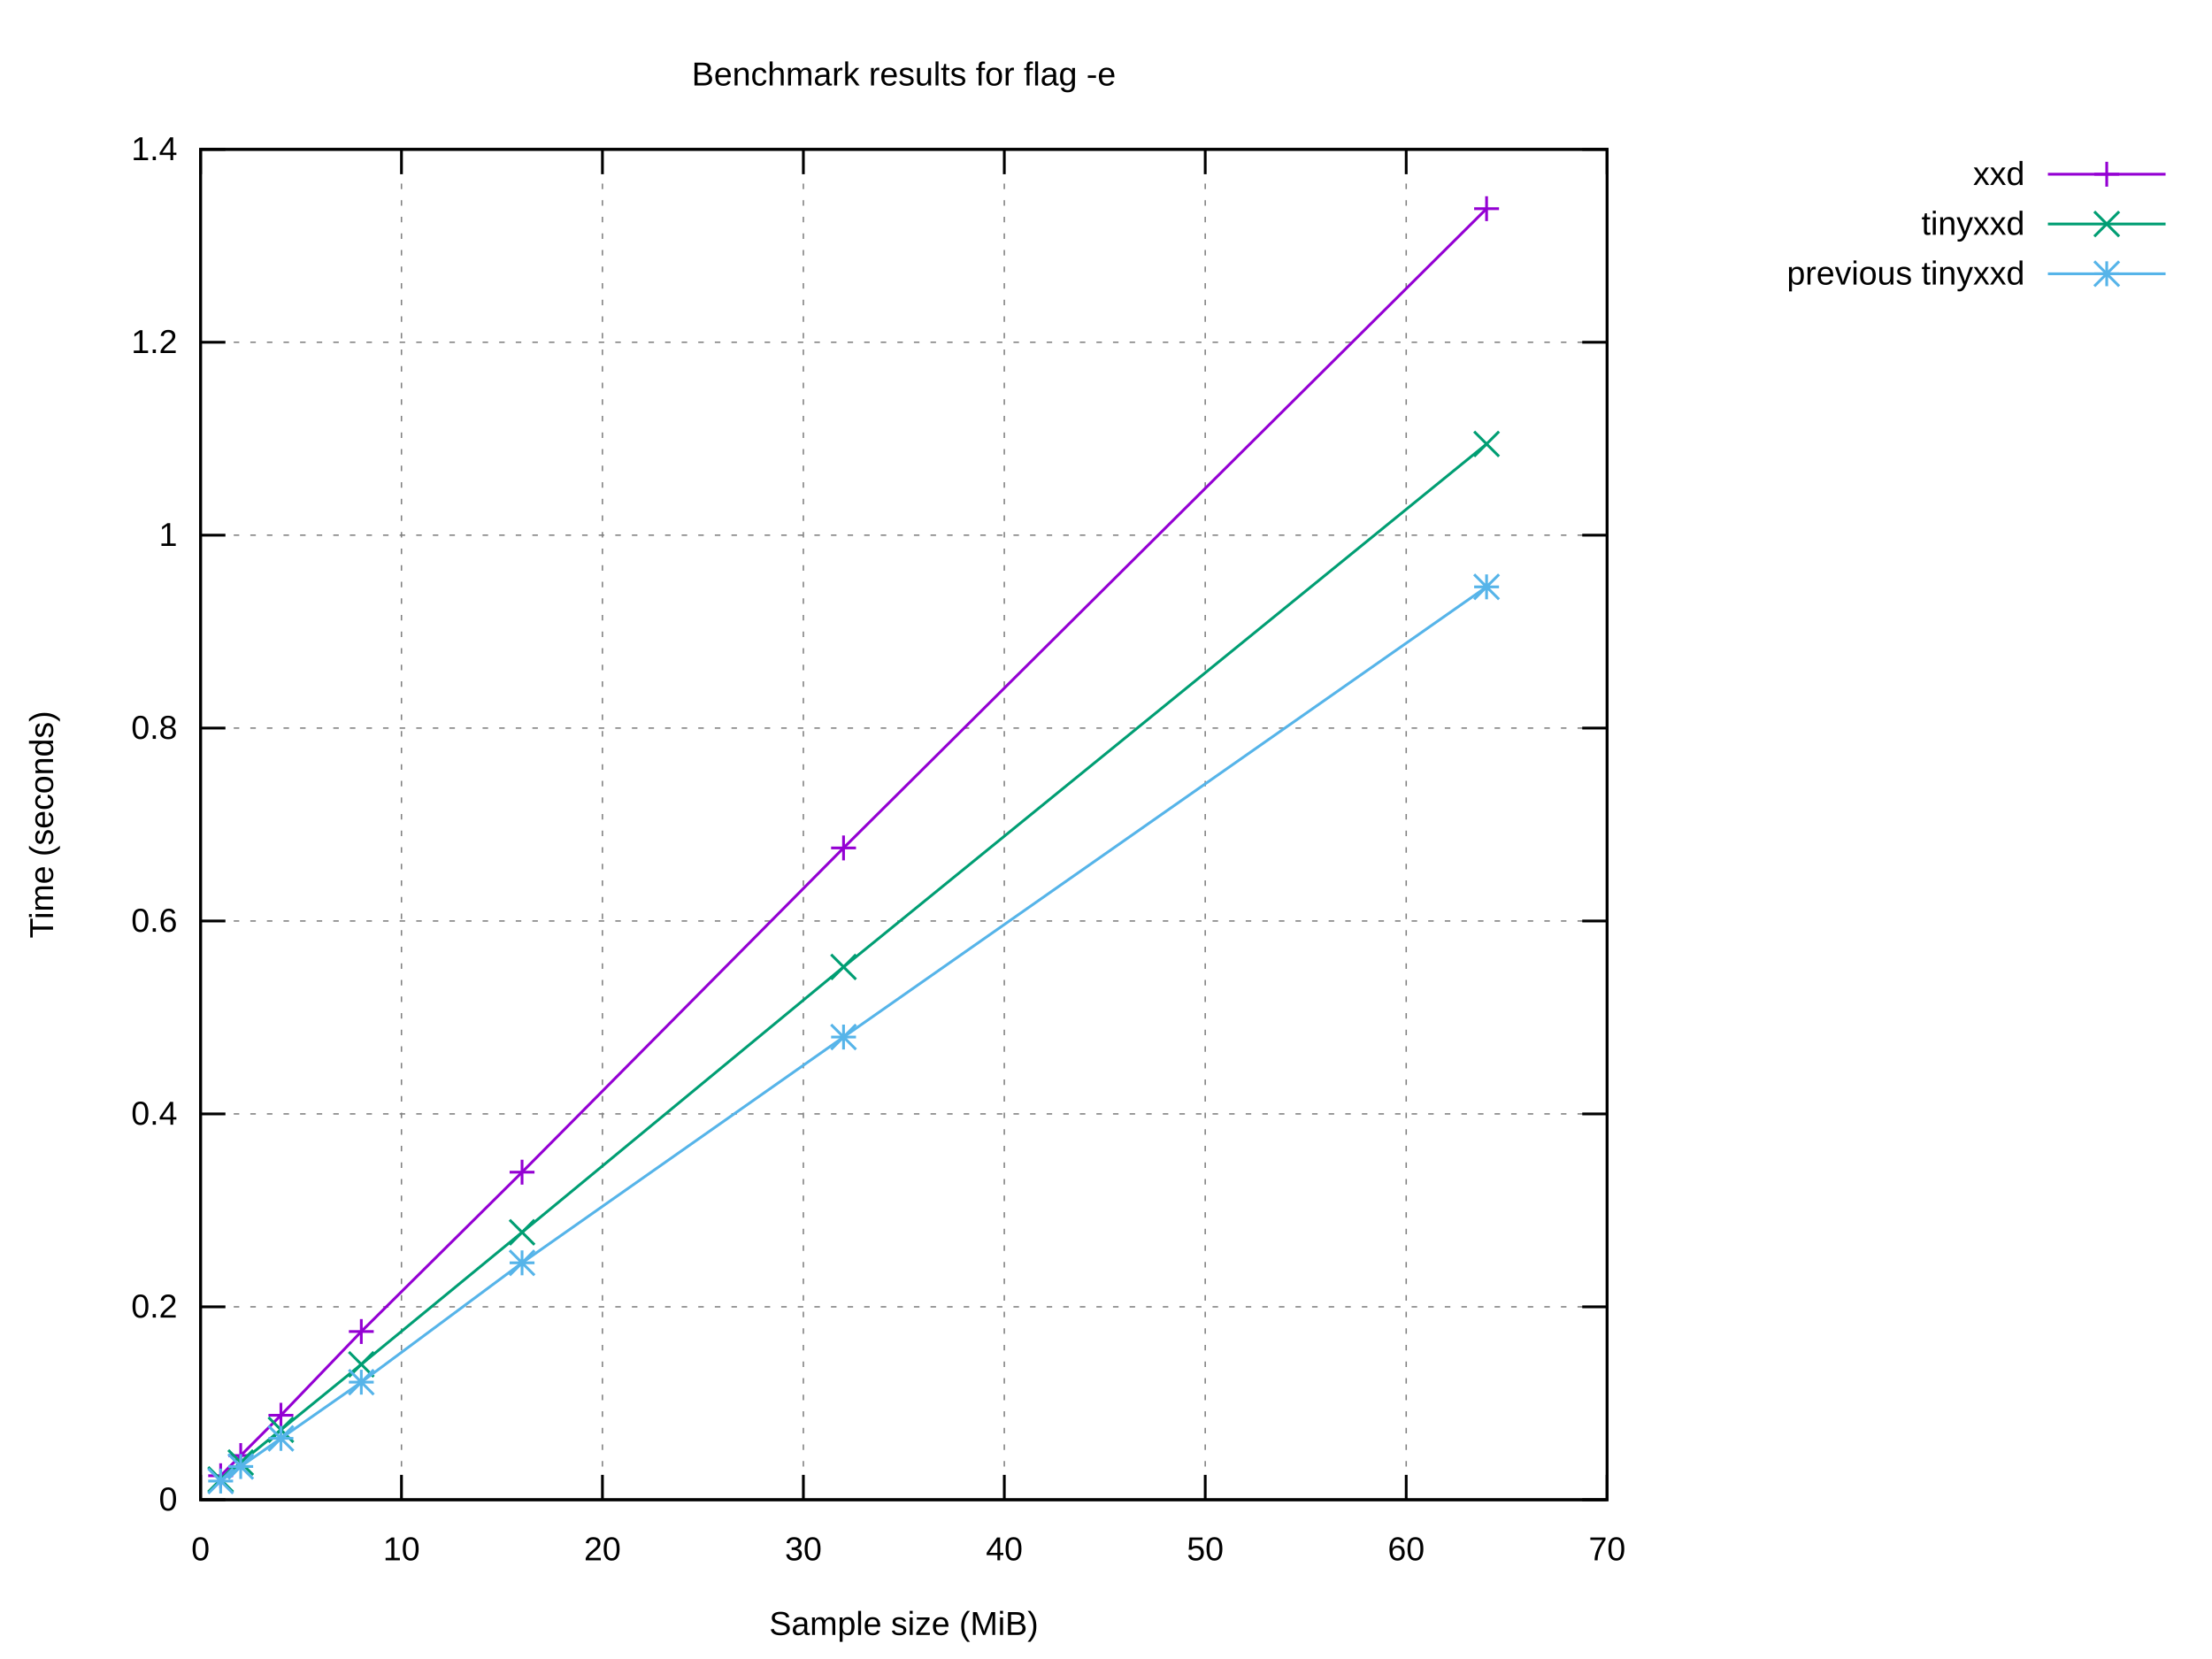
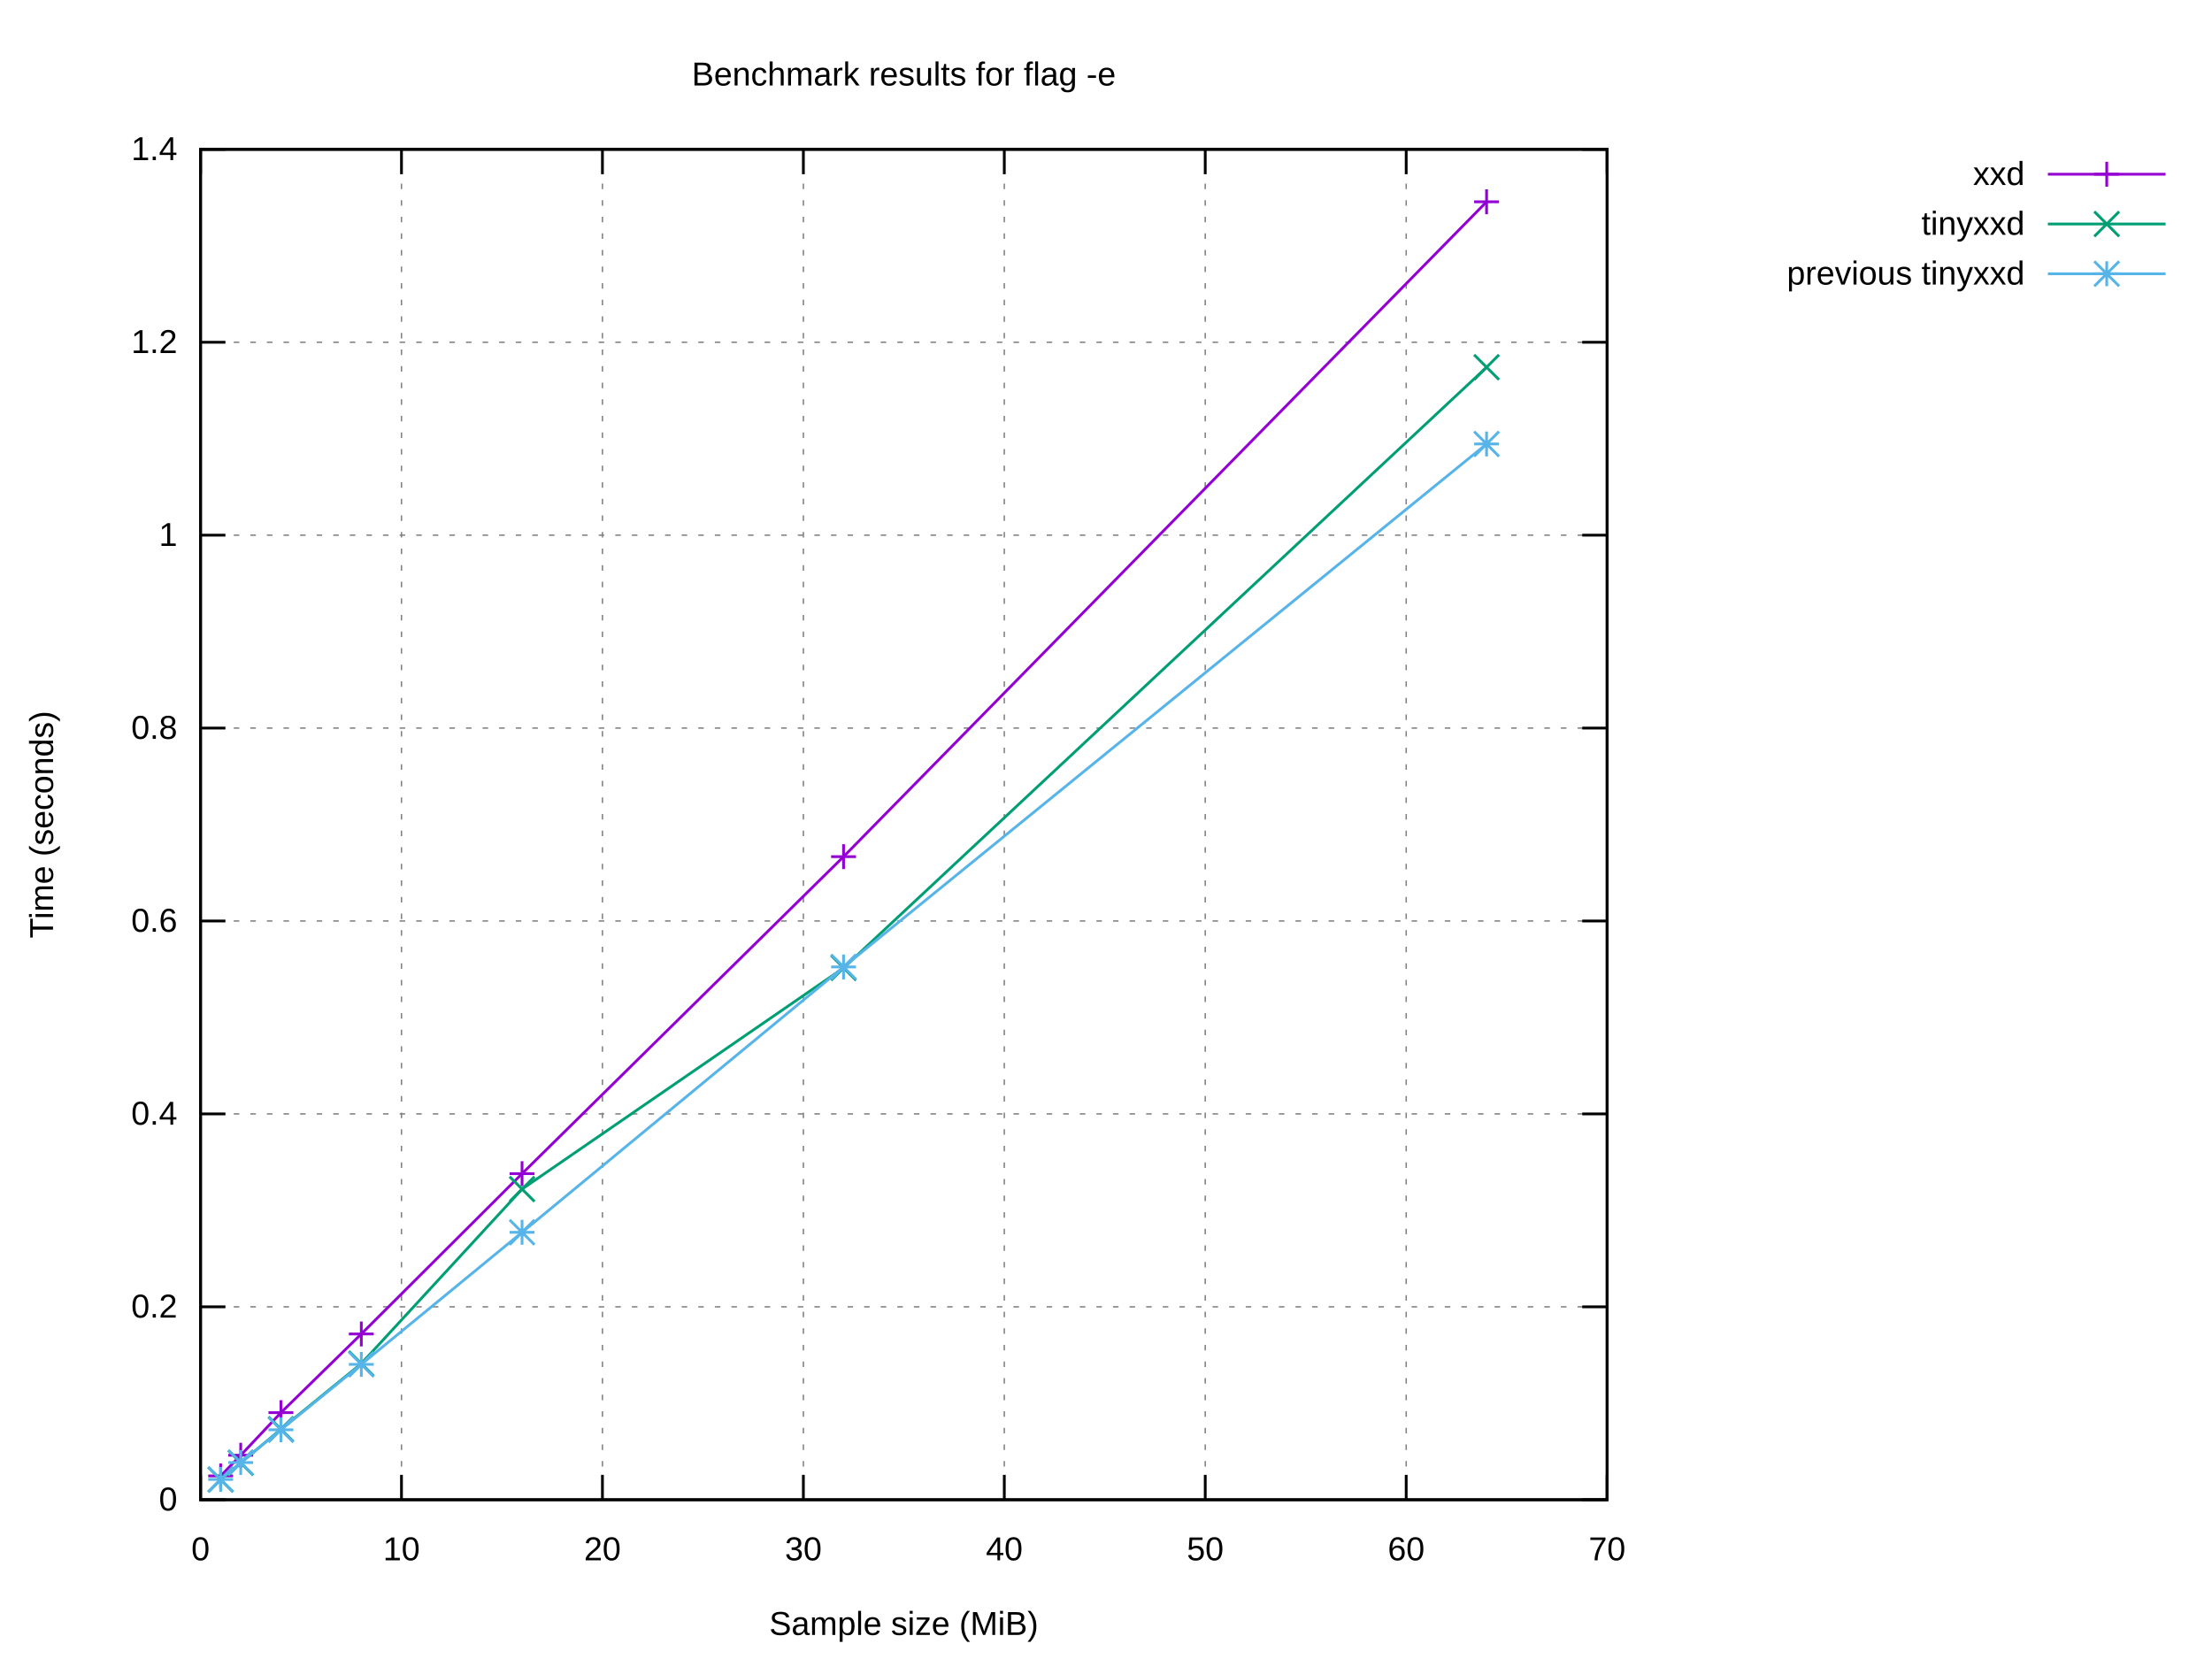
<svg xmlns="http://www.w3.org/2000/svg" xmlns:xlink="http://www.w3.org/1999/xlink" width="800" height="600" viewBox="0 0 800 600">
  <g id="gnuplot_canvas">
    <rect x="0" y="0" width="800" height="600" fill="#ffffff" />
    <defs>
      <circle id="gpDot" r="0.5" stroke-width="0.5" stroke="currentColor" />
      <path id="gpPt0" stroke-width="0.222" stroke="currentColor" d="M-1,0 h2 M0,-1 v2" />
      <path id="gpPt1" stroke-width="0.222" stroke="currentColor" d="M-1,-1 L1,1 M1,-1 L-1,1" />
      <path id="gpPt2" stroke-width="0.222" stroke="currentColor" d="M-1,0 L1,0 M0,-1 L0,1 M-1,-1 L1,1 M-1,1 L1,-1" />
      <rect id="gpPt3" stroke-width="0.222" stroke="currentColor" x="-1" y="-1" width="2" height="2" />
      <rect id="gpPt4" stroke-width="0.222" stroke="currentColor" fill="currentColor" x="-1" y="-1" width="2" height="2" />
      <circle id="gpPt5" stroke-width="0.222" stroke="currentColor" cx="0" cy="0" r="1" />
      <use xlink:href="#gpPt5" id="gpPt6" fill="currentColor" stroke="none" />
      <path id="gpPt7" stroke-width="0.222" stroke="currentColor" d="M0,-1.33 L-1.33,0.67 L1.33,0.67 z" />
      <use xlink:href="#gpPt7" id="gpPt8" fill="currentColor" stroke="none" />
      <use xlink:href="#gpPt7" id="gpPt9" stroke="currentColor" transform="rotate(180)" />
      <use xlink:href="#gpPt9" id="gpPt10" fill="currentColor" stroke="none" />
      <use xlink:href="#gpPt3" id="gpPt11" stroke="currentColor" transform="rotate(45)" />
      <use xlink:href="#gpPt11" id="gpPt12" fill="currentColor" stroke="none" />
      <path id="gpPt13" stroke-width="0.222" stroke="currentColor" d="M0,1.330 L1.265,0.411 L0.782,-1.067 L-0.782,-1.076 L-1.265,0.411 z" />
      <use xlink:href="#gpPt13" id="gpPt14" fill="currentColor" stroke="none" />
      <filter id="textbox" filterUnits="objectBoundingBox" x="0" y="0" height="1" width="1">
        <feFlood flood-color="#FFFFFF" flood-opacity="1" result="bgnd" />
        <feComposite in="SourceGraphic" in2="bgnd" operator="atop" />
      </filter>
      <filter id="greybox" filterUnits="objectBoundingBox" x="0" y="0" height="1" width="1">
        <feFlood flood-color="lightgrey" flood-opacity="1" result="grey" />
        <feComposite in="SourceGraphic" in2="grey" operator="atop" />
      </filter>
    </defs>
    <g fill="none" color="#FFFFFF" stroke="currentColor" stroke-width="1.00" stroke-linecap="butt" stroke-linejoin="miter">
</g>
    <g fill="none" color="black" stroke="currentColor" stroke-width="1.00" stroke-linecap="butt" stroke-linejoin="miter">
</g>
    <g fill="none" color="black" stroke="black" stroke-width="0.50" stroke-linecap="butt" stroke-linejoin="miter">
</g>
    <g fill="none" color="gray" stroke="currentColor" stroke-width="0.50" stroke-linecap="butt" stroke-linejoin="miter">
      <path stroke="gray" stroke-dasharray="2,4" class="gridline" d="M72.53,542.40 L581.24,542.40  " />
    </g>
    <g fill="none" color="gray" stroke="gray" stroke-width="1.00" stroke-linecap="butt" stroke-linejoin="miter">
</g>
    <g fill="none" color="black" stroke="currentColor" stroke-width="1.00" stroke-linecap="butt" stroke-linejoin="miter">
      <path stroke="black" d="M72.53,542.40 L81.53,542.40 M581.24,542.40 L572.24,542.40  " />
      <g transform="translate(64.14,546.30)" stroke="none" fill="black" font-family="Arial" font-size="12.00" text-anchor="end">
        <text>
          <tspan font-family="Arial"> 0</tspan>
        </text>
      </g>
    </g>
    <g fill="none" color="black" stroke="currentColor" stroke-width="1.00" stroke-linecap="butt" stroke-linejoin="miter">
</g>
    <g fill="none" color="black" stroke="black" stroke-width="0.50" stroke-linecap="butt" stroke-linejoin="miter">
</g>
    <g fill="none" color="gray" stroke="currentColor" stroke-width="0.50" stroke-linecap="butt" stroke-linejoin="miter">
      <path stroke="gray" stroke-dasharray="2,4" class="gridline" d="M72.53,472.63 L581.24,472.63  " />
    </g>
    <g fill="none" color="gray" stroke="gray" stroke-width="1.00" stroke-linecap="butt" stroke-linejoin="miter">
</g>
    <g fill="none" color="black" stroke="currentColor" stroke-width="1.00" stroke-linecap="butt" stroke-linejoin="miter">
      <path stroke="black" d="M72.53,472.63 L81.53,472.63 M581.24,472.63 L572.24,472.63  " />
      <g transform="translate(64.14,476.53)" stroke="none" fill="black" font-family="Arial" font-size="12.00" text-anchor="end">
        <text>
          <tspan font-family="Arial"> 0.2</tspan>
        </text>
      </g>
    </g>
    <g fill="none" color="black" stroke="currentColor" stroke-width="1.00" stroke-linecap="butt" stroke-linejoin="miter">
</g>
    <g fill="none" color="black" stroke="black" stroke-width="0.50" stroke-linecap="butt" stroke-linejoin="miter">
</g>
    <g fill="none" color="gray" stroke="currentColor" stroke-width="0.50" stroke-linecap="butt" stroke-linejoin="miter">
      <path stroke="gray" stroke-dasharray="2,4" class="gridline" d="M72.53,402.86 L581.24,402.86  " />
    </g>
    <g fill="none" color="gray" stroke="gray" stroke-width="1.00" stroke-linecap="butt" stroke-linejoin="miter">
</g>
    <g fill="none" color="black" stroke="currentColor" stroke-width="1.00" stroke-linecap="butt" stroke-linejoin="miter">
      <path stroke="black" d="M72.53,402.86 L81.53,402.86 M581.24,402.86 L572.24,402.86  " />
      <g transform="translate(64.14,406.76)" stroke="none" fill="black" font-family="Arial" font-size="12.00" text-anchor="end">
        <text>
          <tspan font-family="Arial"> 0.4</tspan>
        </text>
      </g>
    </g>
    <g fill="none" color="black" stroke="currentColor" stroke-width="1.00" stroke-linecap="butt" stroke-linejoin="miter">
</g>
    <g fill="none" color="black" stroke="black" stroke-width="0.50" stroke-linecap="butt" stroke-linejoin="miter">
</g>
    <g fill="none" color="gray" stroke="currentColor" stroke-width="0.50" stroke-linecap="butt" stroke-linejoin="miter">
      <path stroke="gray" stroke-dasharray="2,4" class="gridline" d="M72.53,333.09 L581.24,333.09  " />
    </g>
    <g fill="none" color="gray" stroke="gray" stroke-width="1.00" stroke-linecap="butt" stroke-linejoin="miter">
</g>
    <g fill="none" color="black" stroke="currentColor" stroke-width="1.00" stroke-linecap="butt" stroke-linejoin="miter">
      <path stroke="black" d="M72.53,333.09 L81.53,333.09 M581.24,333.09 L572.24,333.09  " />
      <g transform="translate(64.14,336.99)" stroke="none" fill="black" font-family="Arial" font-size="12.00" text-anchor="end">
        <text>
          <tspan font-family="Arial"> 0.6</tspan>
        </text>
      </g>
    </g>
    <g fill="none" color="black" stroke="currentColor" stroke-width="1.00" stroke-linecap="butt" stroke-linejoin="miter">
</g>
    <g fill="none" color="black" stroke="black" stroke-width="0.50" stroke-linecap="butt" stroke-linejoin="miter">
</g>
    <g fill="none" color="gray" stroke="currentColor" stroke-width="0.50" stroke-linecap="butt" stroke-linejoin="miter">
      <path stroke="gray" stroke-dasharray="2,4" class="gridline" d="M72.53,263.32 L581.24,263.32  " />
    </g>
    <g fill="none" color="gray" stroke="gray" stroke-width="1.00" stroke-linecap="butt" stroke-linejoin="miter">
</g>
    <g fill="none" color="black" stroke="currentColor" stroke-width="1.00" stroke-linecap="butt" stroke-linejoin="miter">
      <path stroke="black" d="M72.53,263.32 L81.53,263.32 M581.24,263.32 L572.24,263.32  " />
      <g transform="translate(64.14,267.22)" stroke="none" fill="black" font-family="Arial" font-size="12.00" text-anchor="end">
        <text>
          <tspan font-family="Arial"> 0.8</tspan>
        </text>
      </g>
    </g>
    <g fill="none" color="black" stroke="currentColor" stroke-width="1.00" stroke-linecap="butt" stroke-linejoin="miter">
</g>
    <g fill="none" color="black" stroke="black" stroke-width="0.50" stroke-linecap="butt" stroke-linejoin="miter">
</g>
    <g fill="none" color="gray" stroke="currentColor" stroke-width="0.50" stroke-linecap="butt" stroke-linejoin="miter">
      <path stroke="gray" stroke-dasharray="2,4" class="gridline" d="M72.53,193.55 L581.24,193.55  " />
    </g>
    <g fill="none" color="gray" stroke="gray" stroke-width="1.00" stroke-linecap="butt" stroke-linejoin="miter">
</g>
    <g fill="none" color="black" stroke="currentColor" stroke-width="1.00" stroke-linecap="butt" stroke-linejoin="miter">
      <path stroke="black" d="M72.53,193.55 L81.53,193.55 M581.24,193.55 L572.24,193.55  " />
      <g transform="translate(64.14,197.45)" stroke="none" fill="black" font-family="Arial" font-size="12.00" text-anchor="end">
        <text>
          <tspan font-family="Arial"> 1</tspan>
        </text>
      </g>
    </g>
    <g fill="none" color="black" stroke="currentColor" stroke-width="1.00" stroke-linecap="butt" stroke-linejoin="miter">
</g>
    <g fill="none" color="black" stroke="black" stroke-width="0.50" stroke-linecap="butt" stroke-linejoin="miter">
</g>
    <g fill="none" color="gray" stroke="currentColor" stroke-width="0.50" stroke-linecap="butt" stroke-linejoin="miter">
      <path stroke="gray" stroke-dasharray="2,4" class="gridline" d="M72.53,123.78 L581.24,123.78  " />
    </g>
    <g fill="none" color="gray" stroke="gray" stroke-width="1.00" stroke-linecap="butt" stroke-linejoin="miter">
</g>
    <g fill="none" color="black" stroke="currentColor" stroke-width="1.00" stroke-linecap="butt" stroke-linejoin="miter">
      <path stroke="black" d="M72.53,123.78 L81.53,123.78 M581.24,123.78 L572.24,123.78  " />
      <g transform="translate(64.14,127.68)" stroke="none" fill="black" font-family="Arial" font-size="12.00" text-anchor="end">
        <text>
          <tspan font-family="Arial"> 1.2</tspan>
        </text>
      </g>
    </g>
    <g fill="none" color="black" stroke="currentColor" stroke-width="1.00" stroke-linecap="butt" stroke-linejoin="miter">
</g>
    <g fill="none" color="black" stroke="black" stroke-width="0.50" stroke-linecap="butt" stroke-linejoin="miter">
</g>
    <g fill="none" color="gray" stroke="currentColor" stroke-width="0.50" stroke-linecap="butt" stroke-linejoin="miter">
      <path stroke="gray" stroke-dasharray="2,4" class="gridline" d="M72.53,54.01 L581.24,54.01  " />
    </g>
    <g fill="none" color="gray" stroke="gray" stroke-width="1.00" stroke-linecap="butt" stroke-linejoin="miter">
</g>
    <g fill="none" color="black" stroke="currentColor" stroke-width="1.00" stroke-linecap="butt" stroke-linejoin="miter">
      <path stroke="black" d="M72.53,54.01 L81.53,54.01 M581.24,54.01 L572.24,54.01  " />
      <g transform="translate(64.14,57.91)" stroke="none" fill="black" font-family="Arial" font-size="12.00" text-anchor="end">
        <text>
          <tspan font-family="Arial"> 1.4</tspan>
        </text>
      </g>
    </g>
    <g fill="none" color="black" stroke="currentColor" stroke-width="1.00" stroke-linecap="butt" stroke-linejoin="miter">
</g>
    <g fill="none" color="black" stroke="black" stroke-width="0.50" stroke-linecap="butt" stroke-linejoin="miter">
</g>
    <g fill="none" color="gray" stroke="currentColor" stroke-width="0.50" stroke-linecap="butt" stroke-linejoin="miter">
      <path stroke="gray" stroke-dasharray="2,4" class="gridline" d="M72.53,542.40 L72.53,54.01  " />
    </g>
    <g fill="none" color="gray" stroke="gray" stroke-width="1.00" stroke-linecap="butt" stroke-linejoin="miter">
</g>
    <g fill="none" color="black" stroke="currentColor" stroke-width="1.00" stroke-linecap="butt" stroke-linejoin="miter">
      <path stroke="black" d="M72.53,542.40 L72.53,533.40 M72.53,54.01 L72.53,63.01  " />
      <g transform="translate(72.53,564.30)" stroke="none" fill="black" font-family="Arial" font-size="12.00" text-anchor="middle">
        <text>
          <tspan font-family="Arial"> 0</tspan>
        </text>
      </g>
    </g>
    <g fill="none" color="black" stroke="currentColor" stroke-width="1.00" stroke-linecap="butt" stroke-linejoin="miter">
</g>
    <g fill="none" color="black" stroke="black" stroke-width="0.50" stroke-linecap="butt" stroke-linejoin="miter">
</g>
    <g fill="none" color="gray" stroke="currentColor" stroke-width="0.50" stroke-linecap="butt" stroke-linejoin="miter">
      <path stroke="gray" stroke-dasharray="2,4" class="gridline" d="M145.20,542.40 L145.20,54.01  " />
    </g>
    <g fill="none" color="gray" stroke="gray" stroke-width="1.00" stroke-linecap="butt" stroke-linejoin="miter">
</g>
    <g fill="none" color="black" stroke="currentColor" stroke-width="1.00" stroke-linecap="butt" stroke-linejoin="miter">
      <path stroke="black" d="M145.20,542.40 L145.20,533.40 M145.20,54.01 L145.20,63.01  " />
      <g transform="translate(145.20,564.30)" stroke="none" fill="black" font-family="Arial" font-size="12.00" text-anchor="middle">
        <text>
          <tspan font-family="Arial"> 10</tspan>
        </text>
      </g>
    </g>
    <g fill="none" color="black" stroke="currentColor" stroke-width="1.00" stroke-linecap="butt" stroke-linejoin="miter">
</g>
    <g fill="none" color="black" stroke="black" stroke-width="0.50" stroke-linecap="butt" stroke-linejoin="miter">
</g>
    <g fill="none" color="gray" stroke="currentColor" stroke-width="0.50" stroke-linecap="butt" stroke-linejoin="miter">
      <path stroke="gray" stroke-dasharray="2,4" class="gridline" d="M217.88,542.40 L217.88,54.01  " />
    </g>
    <g fill="none" color="gray" stroke="gray" stroke-width="1.00" stroke-linecap="butt" stroke-linejoin="miter">
</g>
    <g fill="none" color="black" stroke="currentColor" stroke-width="1.00" stroke-linecap="butt" stroke-linejoin="miter">
      <path stroke="black" d="M217.88,542.40 L217.88,533.40 M217.88,54.01 L217.88,63.01  " />
      <g transform="translate(217.88,564.30)" stroke="none" fill="black" font-family="Arial" font-size="12.00" text-anchor="middle">
        <text>
          <tspan font-family="Arial"> 20</tspan>
        </text>
      </g>
    </g>
    <g fill="none" color="black" stroke="currentColor" stroke-width="1.00" stroke-linecap="butt" stroke-linejoin="miter">
</g>
    <g fill="none" color="black" stroke="black" stroke-width="0.50" stroke-linecap="butt" stroke-linejoin="miter">
</g>
    <g fill="none" color="gray" stroke="currentColor" stroke-width="0.50" stroke-linecap="butt" stroke-linejoin="miter">
      <path stroke="gray" stroke-dasharray="2,4" class="gridline" d="M290.55,542.40 L290.55,54.01  " />
    </g>
    <g fill="none" color="gray" stroke="gray" stroke-width="1.00" stroke-linecap="butt" stroke-linejoin="miter">
</g>
    <g fill="none" color="black" stroke="currentColor" stroke-width="1.00" stroke-linecap="butt" stroke-linejoin="miter">
      <path stroke="black" d="M290.55,542.40 L290.55,533.40 M290.55,54.01 L290.55,63.01  " />
      <g transform="translate(290.55,564.30)" stroke="none" fill="black" font-family="Arial" font-size="12.00" text-anchor="middle">
        <text>
          <tspan font-family="Arial"> 30</tspan>
        </text>
      </g>
    </g>
    <g fill="none" color="black" stroke="currentColor" stroke-width="1.00" stroke-linecap="butt" stroke-linejoin="miter">
</g>
    <g fill="none" color="black" stroke="black" stroke-width="0.50" stroke-linecap="butt" stroke-linejoin="miter">
</g>
    <g fill="none" color="gray" stroke="currentColor" stroke-width="0.50" stroke-linecap="butt" stroke-linejoin="miter">
      <path stroke="gray" stroke-dasharray="2,4" class="gridline" d="M363.22,542.40 L363.22,54.01  " />
    </g>
    <g fill="none" color="gray" stroke="gray" stroke-width="1.00" stroke-linecap="butt" stroke-linejoin="miter">
</g>
    <g fill="none" color="black" stroke="currentColor" stroke-width="1.00" stroke-linecap="butt" stroke-linejoin="miter">
      <path stroke="black" d="M363.22,542.40 L363.22,533.40 M363.22,54.01 L363.22,63.01  " />
      <g transform="translate(363.22,564.30)" stroke="none" fill="black" font-family="Arial" font-size="12.00" text-anchor="middle">
        <text>
          <tspan font-family="Arial"> 40</tspan>
        </text>
      </g>
    </g>
    <g fill="none" color="black" stroke="currentColor" stroke-width="1.00" stroke-linecap="butt" stroke-linejoin="miter">
</g>
    <g fill="none" color="black" stroke="black" stroke-width="0.50" stroke-linecap="butt" stroke-linejoin="miter">
</g>
    <g fill="none" color="gray" stroke="currentColor" stroke-width="0.50" stroke-linecap="butt" stroke-linejoin="miter">
      <path stroke="gray" stroke-dasharray="2,4" class="gridline" d="M435.89,542.40 L435.89,54.01  " />
    </g>
    <g fill="none" color="gray" stroke="gray" stroke-width="1.00" stroke-linecap="butt" stroke-linejoin="miter">
</g>
    <g fill="none" color="black" stroke="currentColor" stroke-width="1.00" stroke-linecap="butt" stroke-linejoin="miter">
      <path stroke="black" d="M435.89,542.40 L435.89,533.40 M435.89,54.01 L435.89,63.01  " />
      <g transform="translate(435.89,564.30)" stroke="none" fill="black" font-family="Arial" font-size="12.00" text-anchor="middle">
        <text>
          <tspan font-family="Arial"> 50</tspan>
        </text>
      </g>
    </g>
    <g fill="none" color="black" stroke="currentColor" stroke-width="1.00" stroke-linecap="butt" stroke-linejoin="miter">
</g>
    <g fill="none" color="black" stroke="black" stroke-width="0.50" stroke-linecap="butt" stroke-linejoin="miter">
</g>
    <g fill="none" color="gray" stroke="currentColor" stroke-width="0.50" stroke-linecap="butt" stroke-linejoin="miter">
      <path stroke="gray" stroke-dasharray="2,4" class="gridline" d="M508.57,542.40 L508.57,54.01  " />
    </g>
    <g fill="none" color="gray" stroke="gray" stroke-width="1.00" stroke-linecap="butt" stroke-linejoin="miter">
</g>
    <g fill="none" color="black" stroke="currentColor" stroke-width="1.00" stroke-linecap="butt" stroke-linejoin="miter">
      <path stroke="black" d="M508.57,542.40 L508.57,533.40 M508.57,54.01 L508.57,63.01  " />
      <g transform="translate(508.57,564.30)" stroke="none" fill="black" font-family="Arial" font-size="12.00" text-anchor="middle">
        <text>
          <tspan font-family="Arial"> 60</tspan>
        </text>
      </g>
    </g>
    <g fill="none" color="black" stroke="currentColor" stroke-width="1.00" stroke-linecap="butt" stroke-linejoin="miter">
</g>
    <g fill="none" color="black" stroke="black" stroke-width="0.50" stroke-linecap="butt" stroke-linejoin="miter">
</g>
    <g fill="none" color="gray" stroke="currentColor" stroke-width="0.50" stroke-linecap="butt" stroke-linejoin="miter">
      <path stroke="gray" stroke-dasharray="2,4" class="gridline" d="M581.24,542.40 L581.24,54.01  " />
    </g>
    <g fill="none" color="gray" stroke="gray" stroke-width="1.00" stroke-linecap="butt" stroke-linejoin="miter">
</g>
    <g fill="none" color="black" stroke="currentColor" stroke-width="1.00" stroke-linecap="butt" stroke-linejoin="miter">
      <path stroke="black" d="M581.24,542.40 L581.24,533.40 M581.24,54.01 L581.24,63.01  " />
      <g transform="translate(581.24,564.30)" stroke="none" fill="black" font-family="Arial" font-size="12.00" text-anchor="middle">
        <text>
          <tspan font-family="Arial"> 70</tspan>
        </text>
      </g>
    </g>
    <g fill="none" color="black" stroke="currentColor" stroke-width="1.00" stroke-linecap="butt" stroke-linejoin="miter">
</g>
    <g fill="none" color="black" stroke="currentColor" stroke-width="1.00" stroke-linecap="butt" stroke-linejoin="miter">
      <path stroke="black" d="M72.53,54.01 L72.53,542.40 L581.24,542.40 L581.24,54.01 L72.53,54.01 Z  " />
    </g>
    <g fill="none" color="black" stroke="currentColor" stroke-width="1.00" stroke-linecap="butt" stroke-linejoin="miter">
</g>
    <g id="gnuplot_plot_1">
      <g fill="none" color="black" stroke="currentColor" stroke-width="1.00" stroke-linecap="butt" stroke-linejoin="miter">
        <g transform="translate(732.26,66.91)" stroke="none" fill="black" font-family="Arial" font-size="12.00" text-anchor="end">
          <text>
            <tspan font-family="Arial">xxd</tspan>
          </text>
        </g>
      </g>
      <g fill="none" color="black" stroke="currentColor" stroke-width="1.00" stroke-linecap="butt" stroke-linejoin="miter">
-         <path stroke="rgb(148,   0, 211)" d="M740.65,63.01 L783.21,63.01 M537.64,75.47 L305.08,306.67 L188.81,423.93 L130.67,481.56 L101.60,511.85 L87.06,526.42   L79.80,533.72  " />
-         <use xlink:href="#gpPt0" transform="translate(537.64,75.47) scale(4.50)" color="rgb(148,   0, 211)" />
-         <use xlink:href="#gpPt0" transform="translate(305.08,306.67) scale(4.50)" color="rgb(148,   0, 211)" />
-         <use xlink:href="#gpPt0" transform="translate(188.81,423.93) scale(4.50)" color="rgb(148,   0, 211)" />
-         <use xlink:href="#gpPt0" transform="translate(130.67,481.56) scale(4.50)" color="rgb(148,   0, 211)" />
-         <use xlink:href="#gpPt0" transform="translate(101.60,511.85) scale(4.50)" color="rgb(148,   0, 211)" />
-         <use xlink:href="#gpPt0" transform="translate(87.06,526.42) scale(4.50)" color="rgb(148,   0, 211)" />
-         <use xlink:href="#gpPt0" transform="translate(79.80,533.72) scale(4.50)" color="rgb(148,   0, 211)" />
+         <path stroke="rgb(148,   0, 211)" d="M740.65,63.01 L783.21,63.01 M537.64,72.98 L305.08,309.82 L188.81,424.47 L130.67,482.45 L101.60,510.90 L87.06,526.31   L79.80,533.79  " />
+         <use xlink:href="#gpPt0" transform="translate(537.64,72.98) scale(4.50)" color="rgb(148,   0, 211)" />
+         <use xlink:href="#gpPt0" transform="translate(305.08,309.82) scale(4.50)" color="rgb(148,   0, 211)" />
+         <use xlink:href="#gpPt0" transform="translate(188.81,424.47) scale(4.50)" color="rgb(148,   0, 211)" />
+         <use xlink:href="#gpPt0" transform="translate(130.67,482.45) scale(4.50)" color="rgb(148,   0, 211)" />
+         <use xlink:href="#gpPt0" transform="translate(101.60,510.90) scale(4.50)" color="rgb(148,   0, 211)" />
+         <use xlink:href="#gpPt0" transform="translate(87.06,526.31) scale(4.50)" color="rgb(148,   0, 211)" />
+         <use xlink:href="#gpPt0" transform="translate(79.80,533.79) scale(4.50)" color="rgb(148,   0, 211)" />
        <use xlink:href="#gpPt0" transform="translate(761.93,63.01) scale(4.50)" color="rgb(148,   0, 211)" />
      </g>
    </g>
    <g id="gnuplot_plot_2">
      <g fill="none" color="black" stroke="currentColor" stroke-width="1.00" stroke-linecap="butt" stroke-linejoin="miter">
        <g transform="translate(732.26,84.91)" stroke="none" fill="black" font-family="Arial" font-size="12.00" text-anchor="end">
          <text>
            <tspan font-family="Arial">tinyxxd</tspan>
          </text>
        </g>
      </g>
      <g fill="none" color="black" stroke="currentColor" stroke-width="1.00" stroke-linecap="butt" stroke-linejoin="miter">
-         <path stroke="rgb(  0, 158, 115)" d="M740.65,81.01 L783.21,81.01 M537.64,160.57 L305.08,349.71 L188.81,445.68 L130.67,493.44 L101.60,517.10 L87.06,528.95   L79.80,535.06  " />
-         <use xlink:href="#gpPt1" transform="translate(537.64,160.57) scale(4.50)" color="rgb(  0, 158, 115)" />
-         <use xlink:href="#gpPt1" transform="translate(305.08,349.71) scale(4.50)" color="rgb(  0, 158, 115)" />
-         <use xlink:href="#gpPt1" transform="translate(188.81,445.68) scale(4.50)" color="rgb(  0, 158, 115)" />
-         <use xlink:href="#gpPt1" transform="translate(130.67,493.44) scale(4.50)" color="rgb(  0, 158, 115)" />
-         <use xlink:href="#gpPt1" transform="translate(101.60,517.10) scale(4.50)" color="rgb(  0, 158, 115)" />
-         <use xlink:href="#gpPt1" transform="translate(87.06,528.95) scale(4.50)" color="rgb(  0, 158, 115)" />
-         <use xlink:href="#gpPt1" transform="translate(79.80,535.06) scale(4.50)" color="rgb(  0, 158, 115)" />
+         <path stroke="rgb(  0, 158, 115)" d="M740.65,81.01 L783.21,81.01 M537.64,132.81 L305.08,350.06 L188.81,430.05 L130.67,493.16 L101.60,516.88 L87.06,529.08   L79.80,535.11  " />
+         <use xlink:href="#gpPt1" transform="translate(537.64,132.81) scale(4.50)" color="rgb(  0, 158, 115)" />
+         <use xlink:href="#gpPt1" transform="translate(305.08,350.06) scale(4.50)" color="rgb(  0, 158, 115)" />
+         <use xlink:href="#gpPt1" transform="translate(188.81,430.05) scale(4.50)" color="rgb(  0, 158, 115)" />
+         <use xlink:href="#gpPt1" transform="translate(130.67,493.16) scale(4.50)" color="rgb(  0, 158, 115)" />
+         <use xlink:href="#gpPt1" transform="translate(101.60,516.88) scale(4.50)" color="rgb(  0, 158, 115)" />
+         <use xlink:href="#gpPt1" transform="translate(87.06,529.08) scale(4.50)" color="rgb(  0, 158, 115)" />
+         <use xlink:href="#gpPt1" transform="translate(79.80,535.11) scale(4.50)" color="rgb(  0, 158, 115)" />
        <use xlink:href="#gpPt1" transform="translate(761.93,81.01) scale(4.50)" color="rgb(  0, 158, 115)" />
      </g>
    </g>
    <g id="gnuplot_plot_3">
      <g fill="none" color="black" stroke="currentColor" stroke-width="1.00" stroke-linecap="butt" stroke-linejoin="miter">
        <g transform="translate(732.26,102.91)" stroke="none" fill="black" font-family="Arial" font-size="12.00" text-anchor="end">
          <text>
            <tspan font-family="Arial">previous tinyxxd</tspan>
          </text>
        </g>
      </g>
      <g fill="none" color="black" stroke="currentColor" stroke-width="1.00" stroke-linecap="butt" stroke-linejoin="miter">
-         <path stroke="rgb( 86, 180, 233)" d="M740.65,99.01 L783.21,99.01 M537.64,212.25 L305.08,375.06 L188.81,456.72 L130.67,499.88 L101.60,520.21 L87.06,530.38   L79.80,535.64  " />
-         <use xlink:href="#gpPt2" transform="translate(537.64,212.25) scale(4.50)" color="rgb( 86, 180, 233)" />
-         <use xlink:href="#gpPt2" transform="translate(305.08,375.06) scale(4.50)" color="rgb( 86, 180, 233)" />
-         <use xlink:href="#gpPt2" transform="translate(188.81,456.72) scale(4.50)" color="rgb( 86, 180, 233)" />
-         <use xlink:href="#gpPt2" transform="translate(130.67,499.88) scale(4.50)" color="rgb( 86, 180, 233)" />
-         <use xlink:href="#gpPt2" transform="translate(101.60,520.21) scale(4.50)" color="rgb( 86, 180, 233)" />
-         <use xlink:href="#gpPt2" transform="translate(87.06,530.38) scale(4.50)" color="rgb( 86, 180, 233)" />
-         <use xlink:href="#gpPt2" transform="translate(79.80,535.64) scale(4.50)" color="rgb( 86, 180, 233)" />
+         <path stroke="rgb( 86, 180, 233)" d="M740.65,99.01 L783.21,99.01 M537.64,160.57 L305.08,349.71 L188.81,445.68 L130.67,493.44 L101.60,517.10 L87.06,528.95   L79.80,535.06  " />
+         <use xlink:href="#gpPt2" transform="translate(537.64,160.57) scale(4.50)" color="rgb( 86, 180, 233)" />
+         <use xlink:href="#gpPt2" transform="translate(305.08,349.71) scale(4.50)" color="rgb( 86, 180, 233)" />
+         <use xlink:href="#gpPt2" transform="translate(188.81,445.68) scale(4.50)" color="rgb( 86, 180, 233)" />
+         <use xlink:href="#gpPt2" transform="translate(130.67,493.44) scale(4.50)" color="rgb( 86, 180, 233)" />
+         <use xlink:href="#gpPt2" transform="translate(101.60,517.10) scale(4.50)" color="rgb( 86, 180, 233)" />
+         <use xlink:href="#gpPt2" transform="translate(87.06,528.95) scale(4.50)" color="rgb( 86, 180, 233)" />
+         <use xlink:href="#gpPt2" transform="translate(79.80,535.06) scale(4.50)" color="rgb( 86, 180, 233)" />
        <use xlink:href="#gpPt2" transform="translate(761.93,99.01) scale(4.50)" color="rgb( 86, 180, 233)" />
      </g>
    </g>
    <g fill="none" color="#FFFFFF" stroke="rgb( 86, 180, 233)" stroke-width="2.00" stroke-linecap="butt" stroke-linejoin="miter">
</g>
    <g fill="none" color="black" stroke="currentColor" stroke-width="2.00" stroke-linecap="butt" stroke-linejoin="miter">
</g>
    <g fill="none" color="black" stroke="black" stroke-width="1.00" stroke-linecap="butt" stroke-linejoin="miter">
</g>
    <g fill="none" color="black" stroke="currentColor" stroke-width="1.00" stroke-linecap="butt" stroke-linejoin="miter">
      <path stroke="black" d="M72.53,54.01 L72.53,542.40 L581.24,542.40 L581.24,54.01 L72.53,54.01 Z  " />
      <g transform="translate(19.18,298.21) rotate(270.00)" stroke="none" fill="black" font-family="Arial" font-size="12.00" text-anchor="middle">
        <text>
          <tspan font-family="Arial">Time (seconds)</tspan>
        </text>
      </g>
    </g>
    <g fill="none" color="black" stroke="currentColor" stroke-width="1.00" stroke-linecap="butt" stroke-linejoin="miter">
      <g transform="translate(326.88,591.30)" stroke="none" fill="black" font-family="Arial" font-size="12.00" text-anchor="middle">
        <text>
          <tspan font-family="Arial">Sample size (MiB)</tspan>
        </text>
      </g>
    </g>
    <g fill="none" color="black" stroke="currentColor" stroke-width="1.00" stroke-linecap="butt" stroke-linejoin="miter">
</g>
    <g fill="none" color="black" stroke="currentColor" stroke-width="1.00" stroke-linecap="butt" stroke-linejoin="miter">
      <g transform="translate(326.88,30.91)" stroke="none" fill="black" font-family="Arial" font-size="12.00" text-anchor="middle">
        <text>
          <tspan font-family="Arial">Benchmark results for flag -e</tspan>
        </text>
      </g>
    </g>
    <g fill="none" color="black" stroke="currentColor" stroke-width="1.00" stroke-linecap="butt" stroke-linejoin="miter">
</g>
  </g>
</svg>
